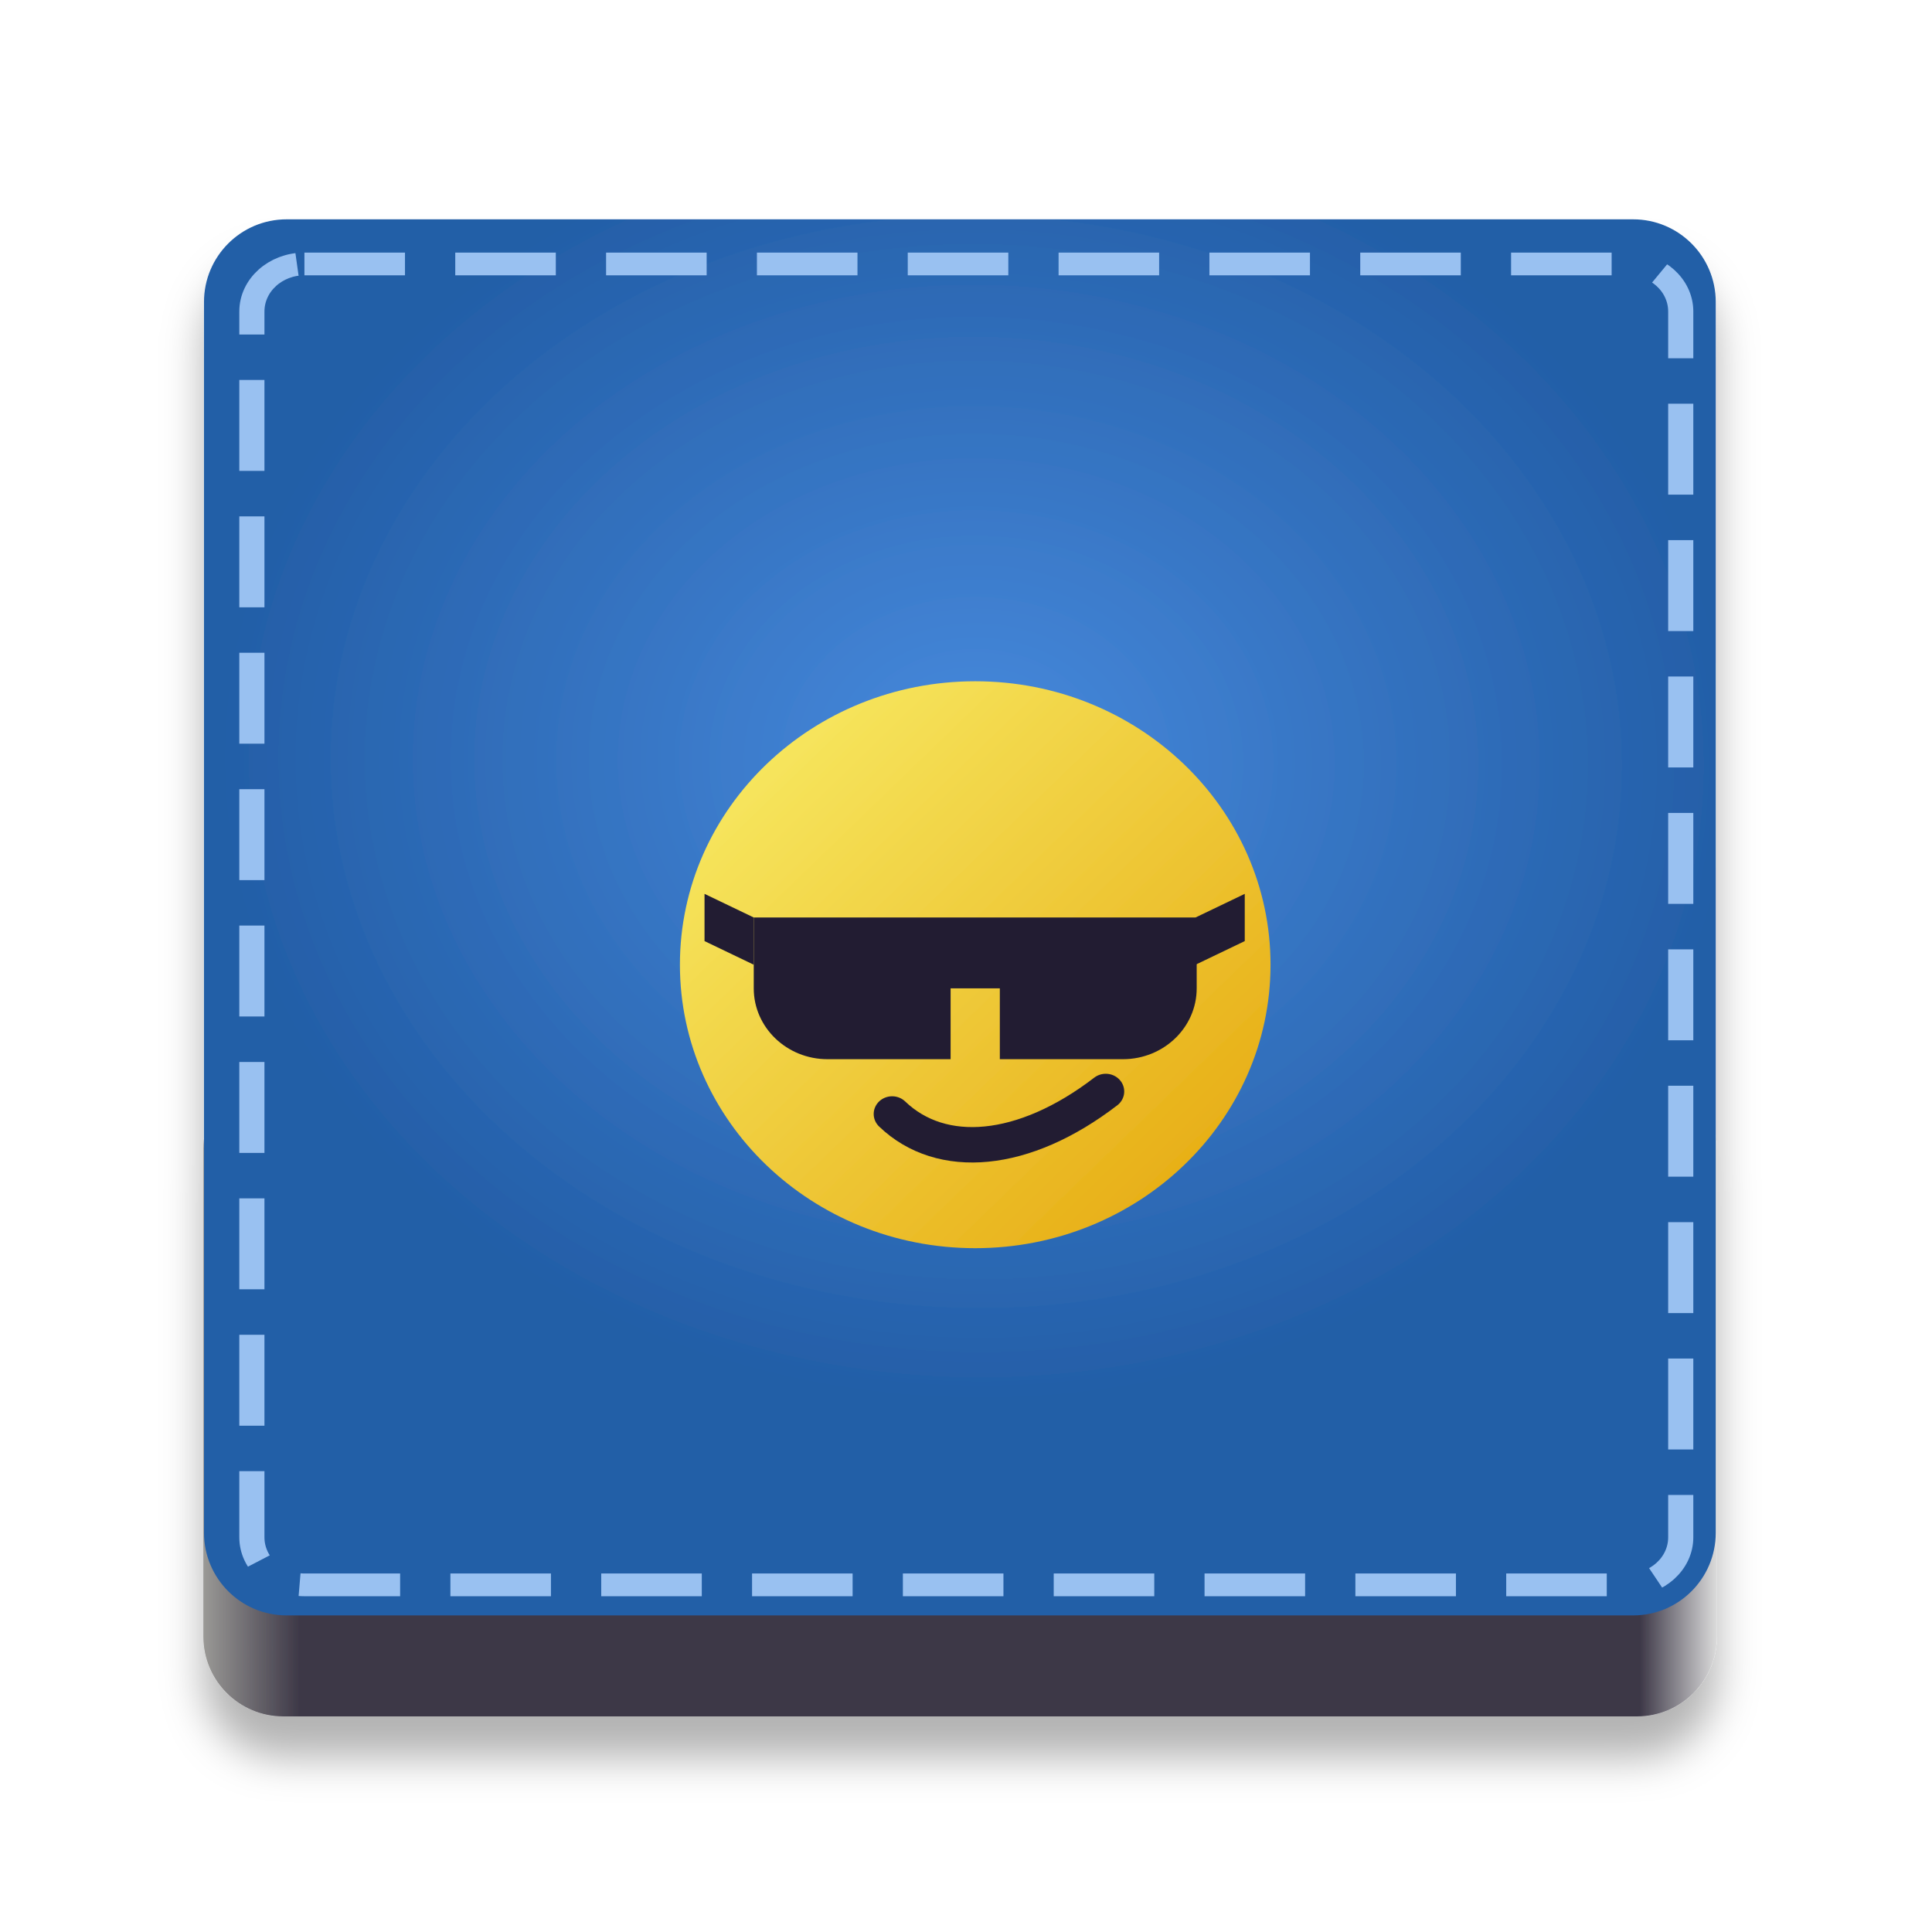
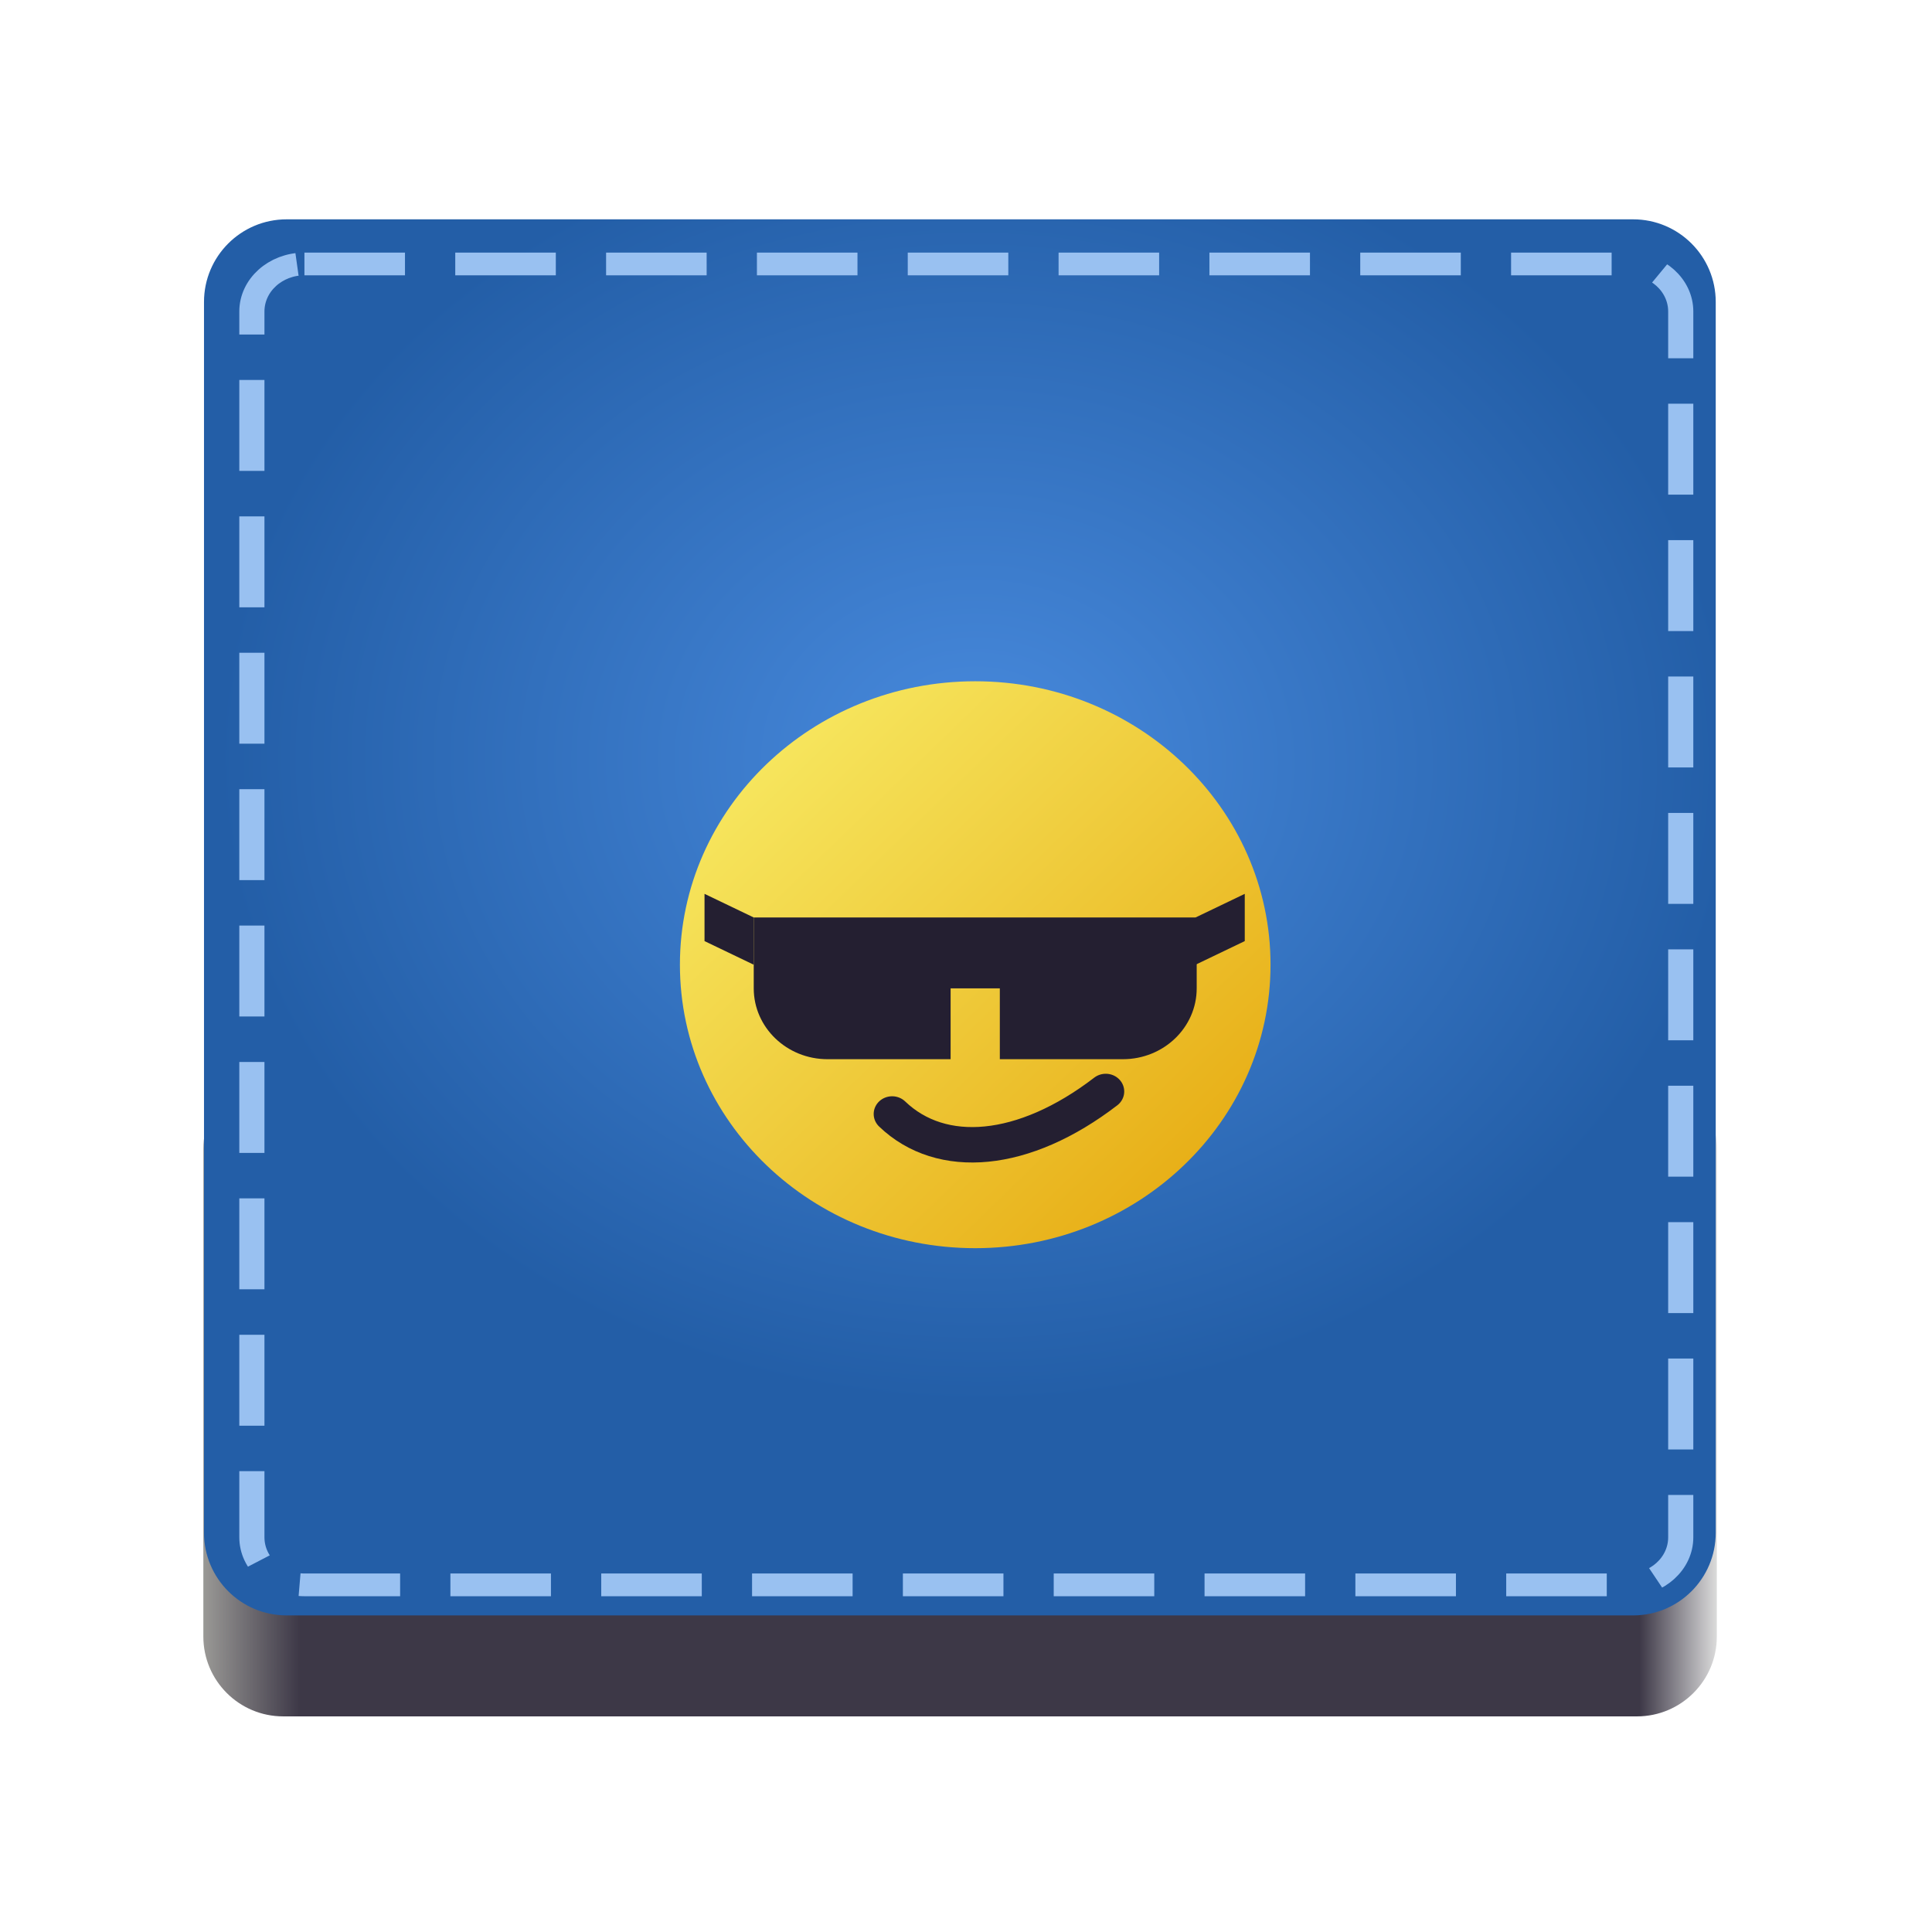
<svg xmlns="http://www.w3.org/2000/svg" width="128" height="128" viewBox="0 0 33.867 33.867" version="1.1" id="svg1">
  <defs id="defs1">
    <filter id="shadow" x="-50%" y="-50%" width="200%" height="200%">
      <feGaussianBlur in="SourceAlpha" stdDeviation="2" />
      <feOffset dx="0" dy="4" result="offsetblur" />
      <feComponentTransfer>
        <feFuncA type="linear" slope="0.3" />
      </feComponentTransfer>
      <feMerge>
        <feMergeNode />
        <feMergeNode in="SourceGraphic" />
      </feMerge>
    </filter>
    <linearGradient id="sunGradient" x1="0%" y1="0%" x2="100%" y2="100%">
      <stop offset="0" style="stop-color:#f9f06b;stop-opacity:1" />
      <stop offset="1" style="stop-color:#e5a50a;stop-opacity:1" />
    </linearGradient>
    <radialGradient gradientUnits="userSpaceOnUse" cx="23.413" cy="63.829" r="73.411" id="gradient-0" gradientTransform="matrix(-0.015548, 0.846116, -0.999832, -0.018373, 128.2863, 25.7014)">
      <stop offset="0" style="stop-opacity: 1; stop-color: rgb(72, 138, 221);" />
      <stop offset="1" style="stop-opacity: 1; stop-color: rgb(35, 94, 167);" />
    </radialGradient>
    <linearGradient id="linearGradient56" gradientUnits="userSpaceOnUse" x1="-148.804" y1="278.211" x2="-76.804" y2="278.211" href="#linearGradient1" gradientTransform="matrix(2.035446, 0, 0, 1.305846, 292.1291, -257.8577)" />
    <linearGradient id="linearGradient1">
      <stop style="stop-color:#9a9996;stop-opacity:1;" offset="0" id="stop4" />
      <stop style="stop-opacity: 1; stop-color: rgb(61, 56, 71);" offset="0.064" id="stop8" />
      <stop style="stop-opacity: 1; stop-color: rgb(61, 56, 71);" offset="0.148" id="stop9" />
      <stop style="stop-opacity: 1; stop-color: rgb(61, 56, 71);" offset="0.863" id="stop7" />
      <stop style="stop-opacity: 1; stop-color: rgb(61, 56, 71);" offset="0.895" id="stop6" />
      <stop style="stop-opacity: 1; stop-color: rgb(61, 56, 71);" offset="0.949" id="stop10" />
      <stop style="stop-color:#dbdbdb;stop-opacity:1;" offset="1" id="stop5" />
    </linearGradient>
  </defs>
  <g id="layer1" transform="translate(-32.27917,-138.6417)" />
-   <g filter="url(#shadow)" style="" transform="matrix(0.181034, 0, 0, 0.181034, 5.508938, 5.324891)">
+   <g style="" transform="matrix(0.181034, 0, 0, 0.181034, 5.508938, 5.324891)">
    <rect x="-10.625" y="12.447" width="146.306" height="124.286" rx="8" ry="8" style="fill-rule: evenodd; paint-order: stroke markers; fill: rgb(61, 56, 70);" />
    <rect rx="7.733" ry="7.733" y="74.102" x="-10.741" style="display: inline; fill: url(&quot;#linearGradient56&quot;); fill-opacity: 1; stroke-width: 0.818;" width="146.552" height="62.681" id="rect41" />
    <rect x="-10.677" y="-8.176" width="146.381" height="135.183" rx="8" ry="8" style="fill: url(&quot;#gradient-0&quot;);" />
    <g transform="matrix(2.382862, 0, 0, 2.28726, 64, 64)" style="">
      <circle r="12" style="stroke-width: 1.285px;" fill="url(#sunGradient)" />
      <path d="M -9 -2 H 9 V 1 A 3 3 0 0 1 6 4 H 1 V 1 H -1 V 4 H -6 A 3 3 0 0 1 -9 1 Z" fill="#241f31" />
      <path d="M -9 -2 L -11 -3 V -1 L -9 0 Z" fill="#241f31" />
      <path d="M 8.953 -2 L 10.953 -3 L 10.953 -1 L 8.953 0 L 8.953 -2 Z" fill="#241f31" />
      <path d="M -3.376 6.319 C -1.376 8.319 1.972 8.033 5.305 5.366" stroke-width="1.5" stroke-linecap="round" stroke="#241f31" fill="none" />
    </g>
  </g>
  <g style="" transform="matrix(0.220333, 0, 0, 0.199255, 2.746493, 3.219199)">
    <rect x="7.574" y="7.065" width="113.679" height="116.207" fill="none" stroke="#99c1f1" stroke-width="2" stroke-dasharray="8 4" rx="4.181" ry="4.181" style="" />
  </g>
  <g id="svg11300" style="" transform="matrix(0.271662, 0, 0, 0.244248, 17.82392, 16.19452)">
    <g transform="matrix(1, 0, 0, 1, 526.087, -183.8398)" id="g49" style="display:inline;enable-background:new">
      <g style="stroke-width:0.905" transform="matrix(1.222222,0,0,1,-268.1282,-10.2112)" id="g43" />
      <g id="g48" transform="translate(0,2)">
        <g id="g44" transform="matrix(0.8,0,0,0.8,-457.2,35.6)" style="fill:#5e5c64;stroke-width:1.25" />
        <g id="g45" transform="matrix(0.8,0,0,0.8,-457.2,35.6)" style="fill:#5e5c64;stroke-width:1.25" />
        <g style="fill:#c0bfbc;stroke-width:1.25" transform="matrix(0.8,0,0,0.8,-457.2,28.4)" id="g47" />
      </g>
    </g>
  </g>
</svg>
